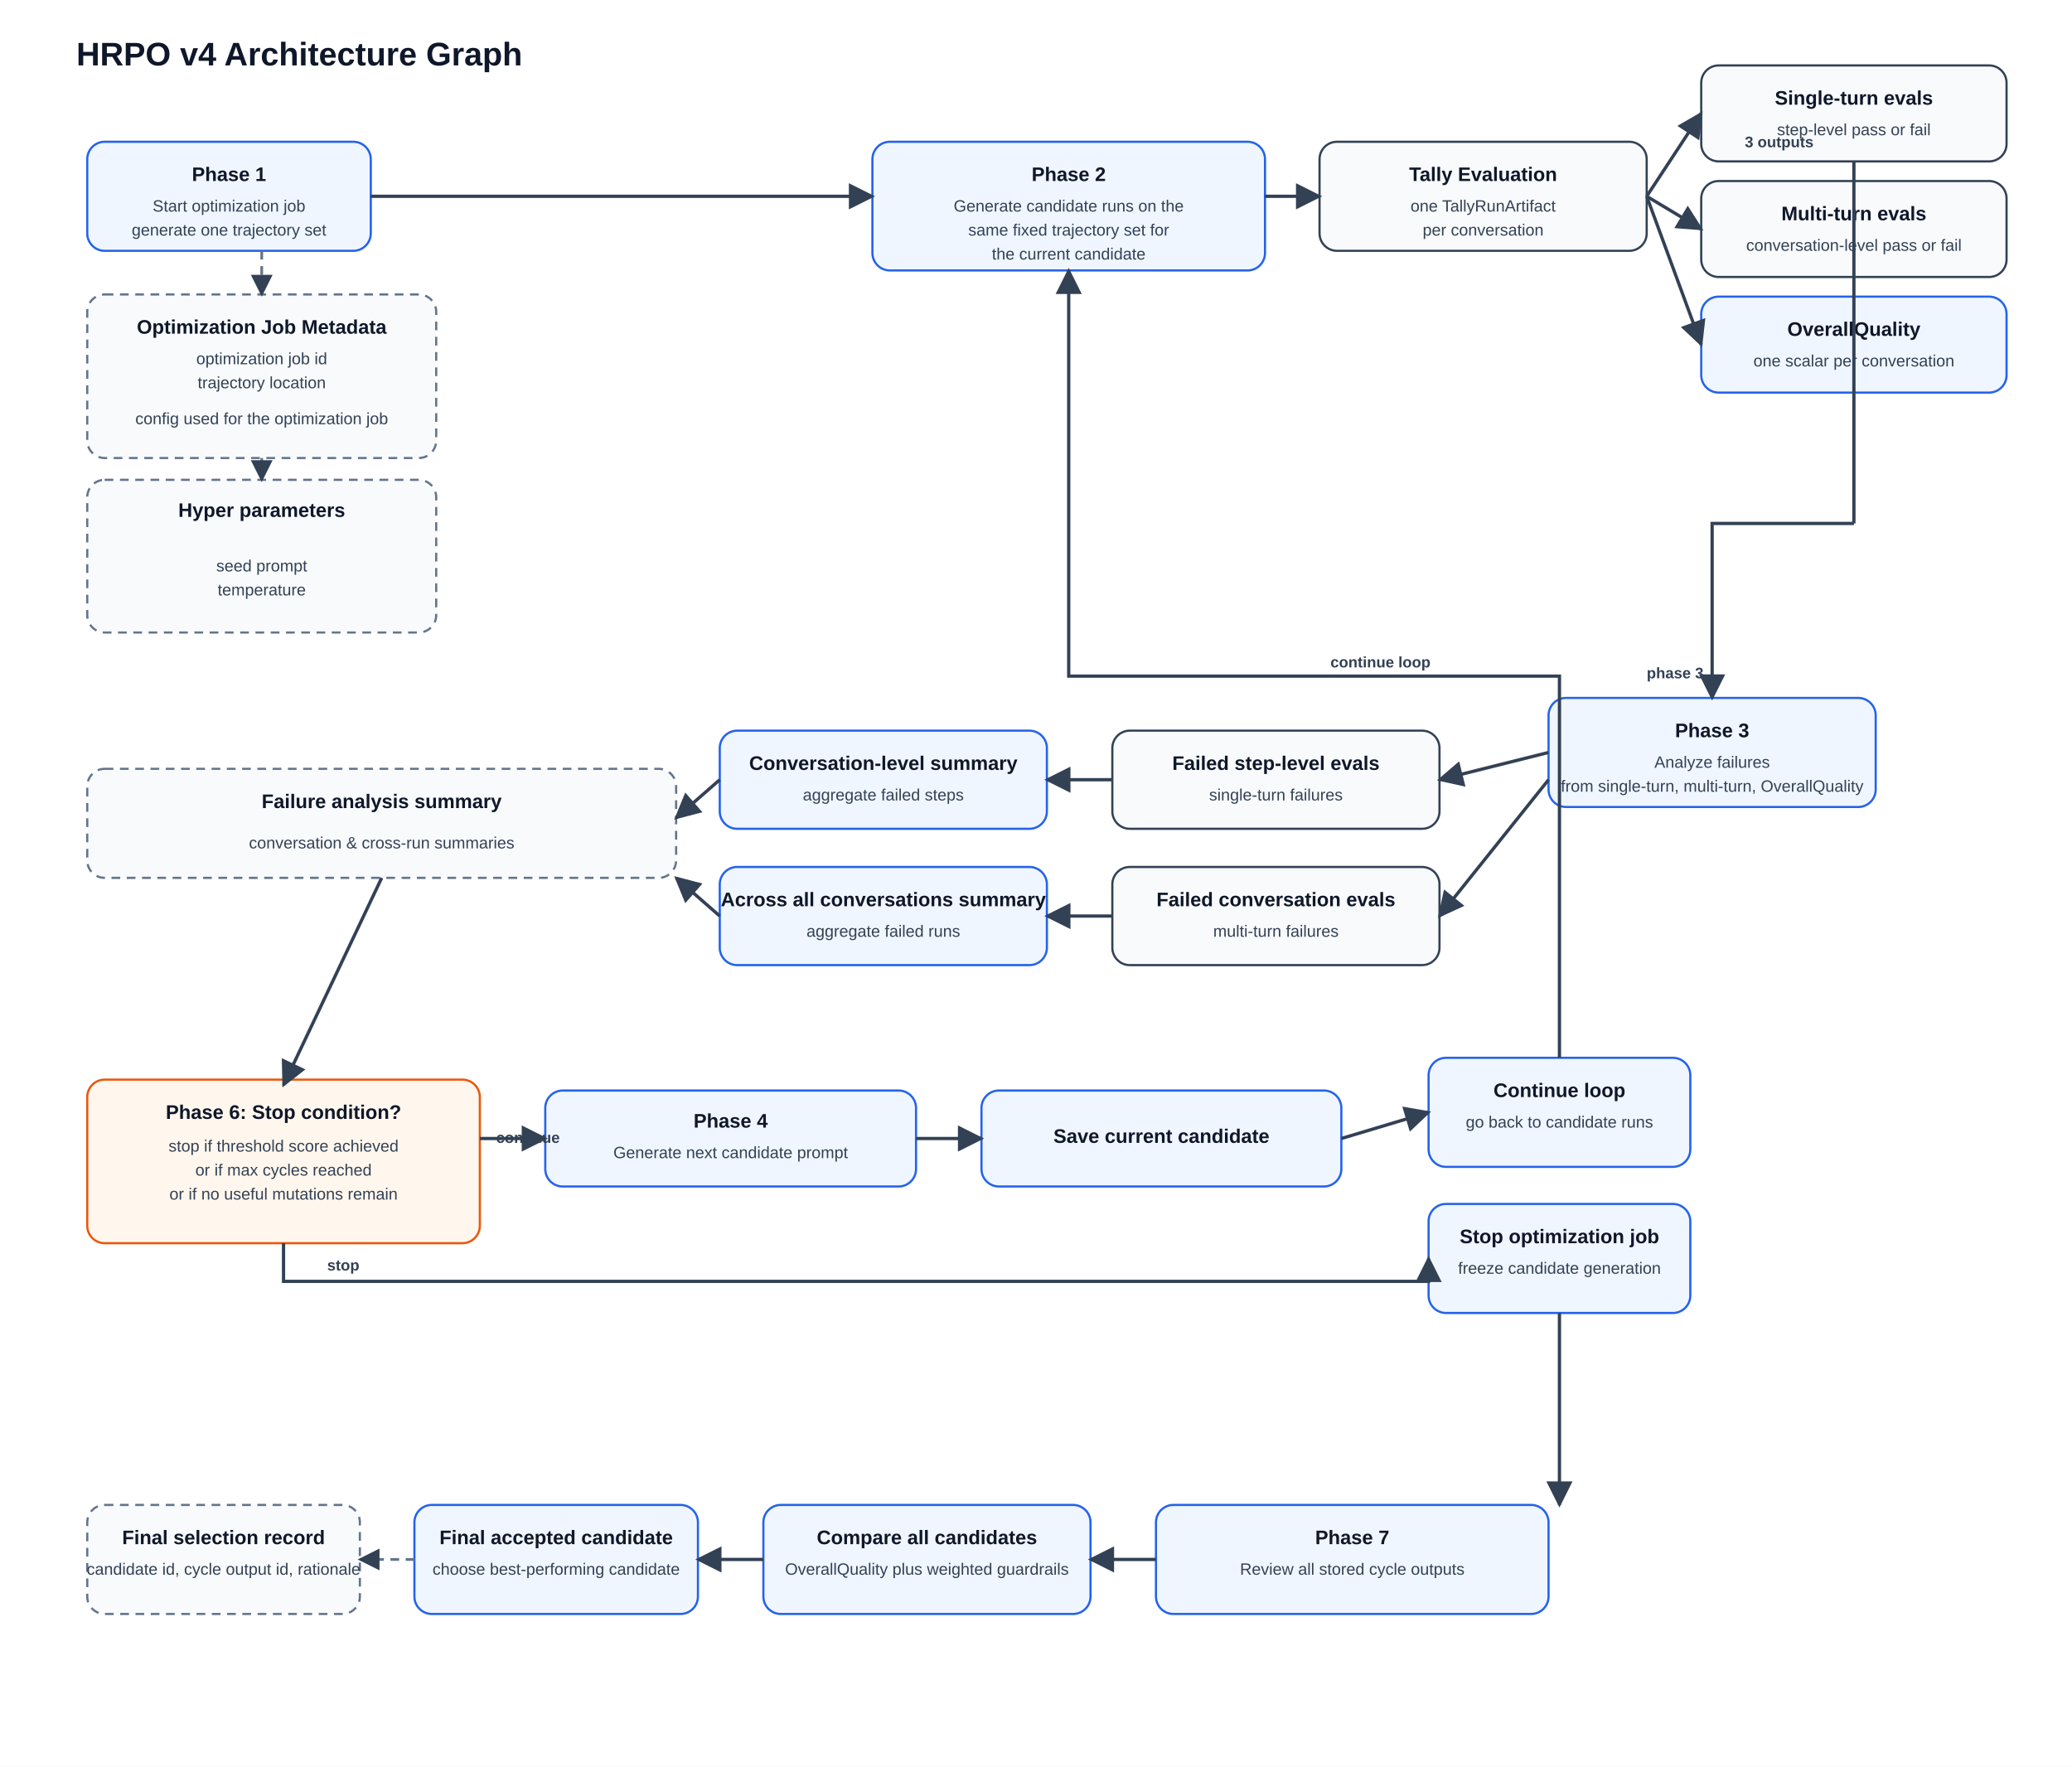
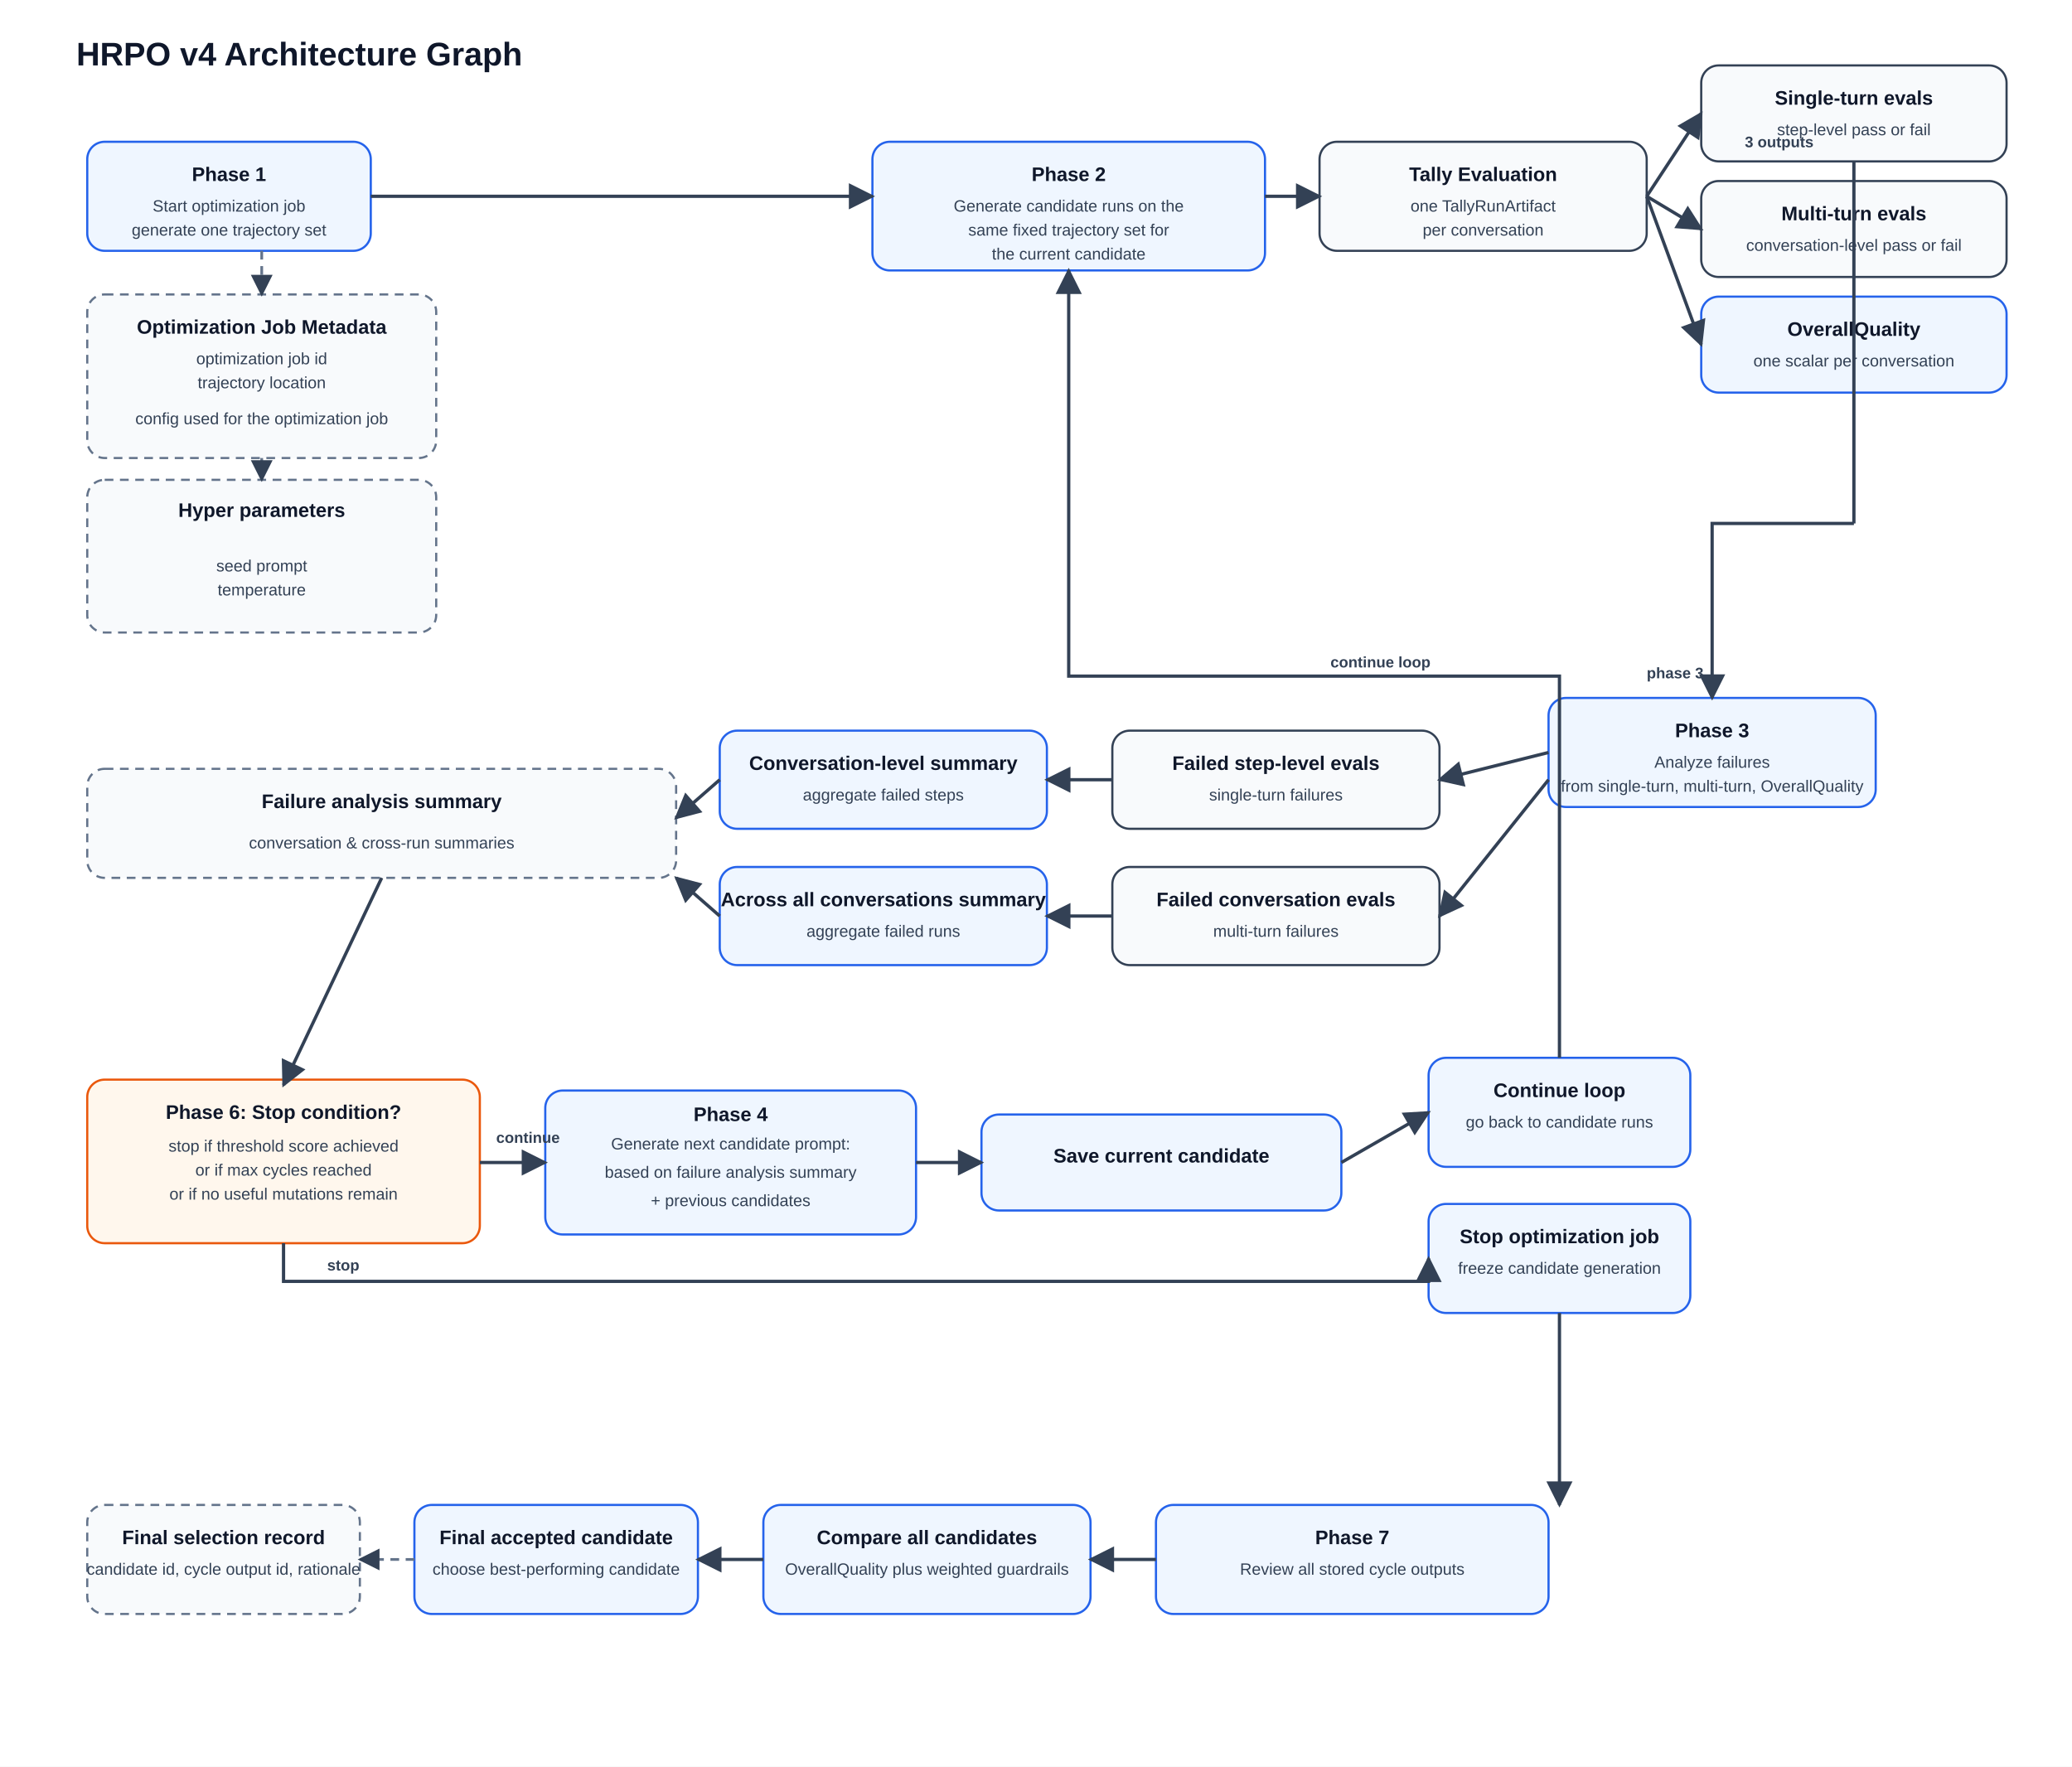
<svg xmlns="http://www.w3.org/2000/svg" width="1900" height="1620" viewBox="0 0 1900 1620">
  <defs>
    <marker id="arrow" viewBox="0 0 10 10" refX="9" refY="5" markerWidth="8" markerHeight="8" orient="auto-start-reverse">
      <path d="M 0 0 L 10 5 L 0 10 z" fill="#334155" />
    </marker>
    <style>
      .title { font: 700 30px Arial, sans-serif; fill: #0f172a; }
      .box { fill: #f8fafc; stroke: #334155; stroke-width: 2; }
      .accent { fill: #eff6ff; stroke: #2563eb; }
      .decision { fill: #fff7ed; stroke: #ea580c; }
      .support { fill: #f8fafc; stroke: #64748b; stroke-width: 2; stroke-dasharray: 8 6; }
      .text { font: 600 18px Arial, sans-serif; fill: #0f172a; }
      .small { font: 400 15px Arial, sans-serif; fill: #334155; }
      .tiny { font: 400 14px Arial, sans-serif; fill: #475569; }
      .line { stroke: #334155; stroke-width: 3; fill: none; marker-end: url(#arrow); }
      .dashed { stroke: #64748b; stroke-width: 2.5; stroke-dasharray: 8 6; fill: none; marker-end: url(#arrow); }
      .label { font: 600 14px Arial, sans-serif; fill: #334155; }
    </style>
  </defs>
  <rect width="1900" height="1620" fill="#ffffff" />
  <text x="70" y="60" class="title">HRPO v4 Architecture Graph</text>
  <rect x="80" y="130" width="260" height="100" rx="16" ry="16" class="box accent" />
  <text x="210" y="166" text-anchor="middle" class="text">Phase 1</text>
  <text x="210" y="194" text-anchor="middle" class="small">Start optimization job</text>
  <text x="210" y="216" text-anchor="middle" class="small">generate one trajectory set</text>
  <rect x="80" y="270" width="320" height="150" rx="16" ry="16" class="support" />
  <text x="240" y="306" text-anchor="middle" class="text">Optimization Job Metadata</text>
  <text x="240" y="334" text-anchor="middle" class="small">optimization job id</text>
  <text x="240" y="356" text-anchor="middle" class="small">trajectory location</text>
  <text x="240" y="389" text-anchor="middle" class="small">config used for the optimization job</text>
  <rect x="80" y="440" width="320" height="140" rx="16" ry="16" class="support" />
  <text x="240" y="474" text-anchor="middle" class="text">Hyper parameters</text>
  <text x="240" y="524" text-anchor="middle" class="small">seed prompt</text>
  <text x="240" y="546" text-anchor="middle" class="small">temperature</text>
  <rect x="800" y="130" width="360" height="118" rx="16" ry="16" class="box accent" />
  <text x="980" y="166" text-anchor="middle" class="text">Phase 2</text>
  <text x="980" y="194" text-anchor="middle" class="small">Generate candidate runs on the</text>
  <text x="980" y="216" text-anchor="middle" class="small">same fixed trajectory set for</text>
  <text x="980" y="238" text-anchor="middle" class="small">the current candidate</text>
  <rect x="1210" y="130" width="300" height="100" rx="16" ry="16" class="box" />
  <text x="1360" y="166" text-anchor="middle" class="text">Tally Evaluation</text>
  <text x="1360" y="194" text-anchor="middle" class="small">one TallyRunArtifact</text>
  <text x="1360" y="216" text-anchor="middle" class="small">per conversation</text>
  <rect x="1560" y="60" width="280" height="88" rx="16" ry="16" class="box" />
  <text x="1700" y="96" text-anchor="middle" class="text">Single-turn evals</text>
  <text x="1700" y="124" text-anchor="middle" class="small">step-level pass or fail</text>
  <rect x="1560" y="166" width="280" height="88" rx="16" ry="16" class="box" />
  <text x="1700" y="202" text-anchor="middle" class="text">Multi-turn evals</text>
  <text x="1700" y="230" text-anchor="middle" class="small">conversation-level pass or fail</text>
  <rect x="1560" y="272" width="280" height="88" rx="16" ry="16" class="box accent" />
  <text x="1700" y="308" text-anchor="middle" class="text">OverallQuality</text>
  <text x="1700" y="336" text-anchor="middle" class="small">one scalar per conversation</text>
  <rect x="1420" y="640" width="300" height="100" rx="16" ry="16" class="box accent" />
  <text x="1570" y="676" text-anchor="middle" class="text">Phase 3</text>
  <text x="1570" y="704" text-anchor="middle" class="small">Analyze failures</text>
  <text x="1570" y="726" text-anchor="middle" class="small">from single-turn, multi-turn, OverallQuality</text>
  <rect x="1020" y="670" width="300" height="90" rx="16" ry="16" class="box" />
  <text x="1170" y="706" text-anchor="middle" class="text">Failed step-level evals</text>
  <text x="1170" y="734" text-anchor="middle" class="small">single-turn failures</text>
  <rect x="1020" y="795" width="300" height="90" rx="16" ry="16" class="box" />
  <text x="1170" y="831" text-anchor="middle" class="text">Failed conversation evals</text>
  <text x="1170" y="859" text-anchor="middle" class="small">multi-turn failures</text>
  <rect x="660" y="670" width="300" height="90" rx="16" ry="16" class="box accent" />
  <text x="810" y="706" text-anchor="middle" class="text">Conversation-level summary</text>
  <text x="810" y="734" text-anchor="middle" class="small">aggregate failed steps</text>
  <rect x="660" y="795" width="300" height="90" rx="16" ry="16" class="box accent" />
  <text x="810" y="831" text-anchor="middle" class="text">Across all conversations summary</text>
  <text x="810" y="859" text-anchor="middle" class="small">aggregate failed runs</text>
  <rect x="80" y="705" width="540" height="100" rx="16" ry="16" class="support" />
  <text x="350" y="741" text-anchor="middle" class="text">Failure analysis summary</text>
  <text x="350" y="778" text-anchor="middle" class="small">conversation &amp; cross-run summaries</text>
  <rect x="80" y="990" width="360" height="150" rx="16" ry="16" class="box decision" />
  <text x="260" y="1026" text-anchor="middle" class="text">Phase 6: Stop condition?</text>
  <text x="260" y="1056" text-anchor="middle" class="small">stop if threshold score achieved</text>
  <text x="260" y="1078" text-anchor="middle" class="small">or if max cycles reached</text>
  <text x="260" y="1100" text-anchor="middle" class="small">or if no useful mutations remain</text>
-   <rect x="500" y="1000" width="340" height="88" rx="16" ry="16" class="box accent" />
-   <text x="670" y="1034" text-anchor="middle" class="text">Phase 4</text>
-   <text x="670" y="1062" text-anchor="middle" class="small">Generate next candidate prompt</text>
-   <rect x="900" y="1000" width="330" height="88" rx="16" ry="16" class="box accent" />
-   <text x="1065" y="1048" text-anchor="middle" class="text">Save current candidate</text>
+   <rect x="500" y="1000" width="340" height="132" rx="16" ry="16" class="box accent" />
+   <text x="670" y="1028" text-anchor="middle" class="text">Phase 4</text>
+   <text x="670" y="1054" text-anchor="middle" class="small">Generate next candidate prompt:</text>
+   <text x="670" y="1080" text-anchor="middle" class="small">based on failure analysis summary</text>
+   <text x="670" y="1106" text-anchor="middle" class="small">+ previous candidates</text>
+   <rect x="900" y="1022" width="330" height="88" rx="16" ry="16" class="box accent" />
+   <text x="1065" y="1066" text-anchor="middle" class="text">Save current candidate</text>
  <rect x="1310" y="970" width="240" height="100" rx="16" ry="16" class="box accent" />
  <text x="1430" y="1006" text-anchor="middle" class="text">Continue loop</text>
  <text x="1430" y="1034" text-anchor="middle" class="small">go back to candidate runs</text>
  <rect x="1310" y="1104" width="240" height="100" rx="16" ry="16" class="box accent" />
  <text x="1430" y="1140" text-anchor="middle" class="text">Stop optimization job</text>
  <text x="1430" y="1168" text-anchor="middle" class="small">freeze candidate generation</text>
  <rect x="1060" y="1380" width="360" height="100" rx="16" ry="16" class="box accent" />
  <text x="1240" y="1416" text-anchor="middle" class="text">Phase 7</text>
  <text x="1240" y="1444" text-anchor="middle" class="small">Review all stored cycle outputs</text>
  <rect x="700" y="1380" width="300" height="100" rx="16" ry="16" class="box accent" />
  <text x="850" y="1416" text-anchor="middle" class="text">Compare all candidates</text>
  <text x="850" y="1444" text-anchor="middle" class="small">OverallQuality plus weighted guardrails</text>
  <rect x="380" y="1380" width="260" height="100" rx="16" ry="16" class="box accent" />
  <text x="510" y="1416" text-anchor="middle" class="text">Final accepted candidate</text>
  <text x="510" y="1444" text-anchor="middle" class="small">choose best-performing candidate</text>
  <rect x="80" y="1380" width="250" height="100" rx="16" ry="16" class="support" />
  <text x="205" y="1416" text-anchor="middle" class="text">Final selection record</text>
  <text x="205" y="1444" text-anchor="middle" class="small">candidate id, cycle output id, rationale</text>
  <path d="M340 180 L800 180" class="line" />
  <path d="M240 230 L240 270" class="dashed" />
  <path d="M240 420 L240 440" class="dashed" />
  <path d="M1160 180 L1210 180" class="line" />
  <path d="M1510 180 L1560 104" class="line" />
  <path d="M1510 180 L1560 210" class="line" />
  <path d="M1510 180 L1560 316" class="line" />
  <path d="M1700 148 L1700 480 M1700 254 L1700 480 M1700 360 L1700 480 M1700 480 L1570 480 L1570 640" class="line" />
  <path d="M1420 690 L1320 715" class="line" />
  <path d="M1420 715 L1320 840" class="line" />
  <path d="M1020 715 L960 715" class="line" />
  <path d="M1020 840 L960 840" class="line" />
  <path d="M660 715 L620 750" class="line" />
  <path d="M660 840 L620 805" class="line" />
  <path d="M350 805 L260 995" class="line" />
-   <path d="M440 1044 L500 1044" class="line" />
-   <path d="M840 1044 L900 1044" class="line" />
-   <path d="M1230 1044 L1310 1020" class="line" />
+   <path d="M440 1066 L500 1066" class="line" />
+   <path d="M840 1066 L900 1066" class="line" />
+   <path d="M1230 1066 L1310 1020" class="line" />
  <path d="M260 1140 L260 1175 L1310 1175 L1310 1154" class="line" />
  <path d="M1430 970 L1430 620 L980 620 L980 248" class="line" />
  <path d="M1430 1204 L1430 1380" class="line" />
  <path d="M1060 1430 L1000 1430" class="line" />
  <path d="M700 1430 L640 1430" class="line" />
  <path d="M380 1430 L330 1430" class="dashed" />
  <text x="1600" y="135" class="label">3 outputs</text>
  <text x="1510" y="622" class="label">phase 3</text>
  <text x="455" y="1048" class="label">continue</text>
  <text x="300" y="1165" class="label">stop</text>
  <text x="1220" y="612" class="label">continue loop</text>
</svg>
